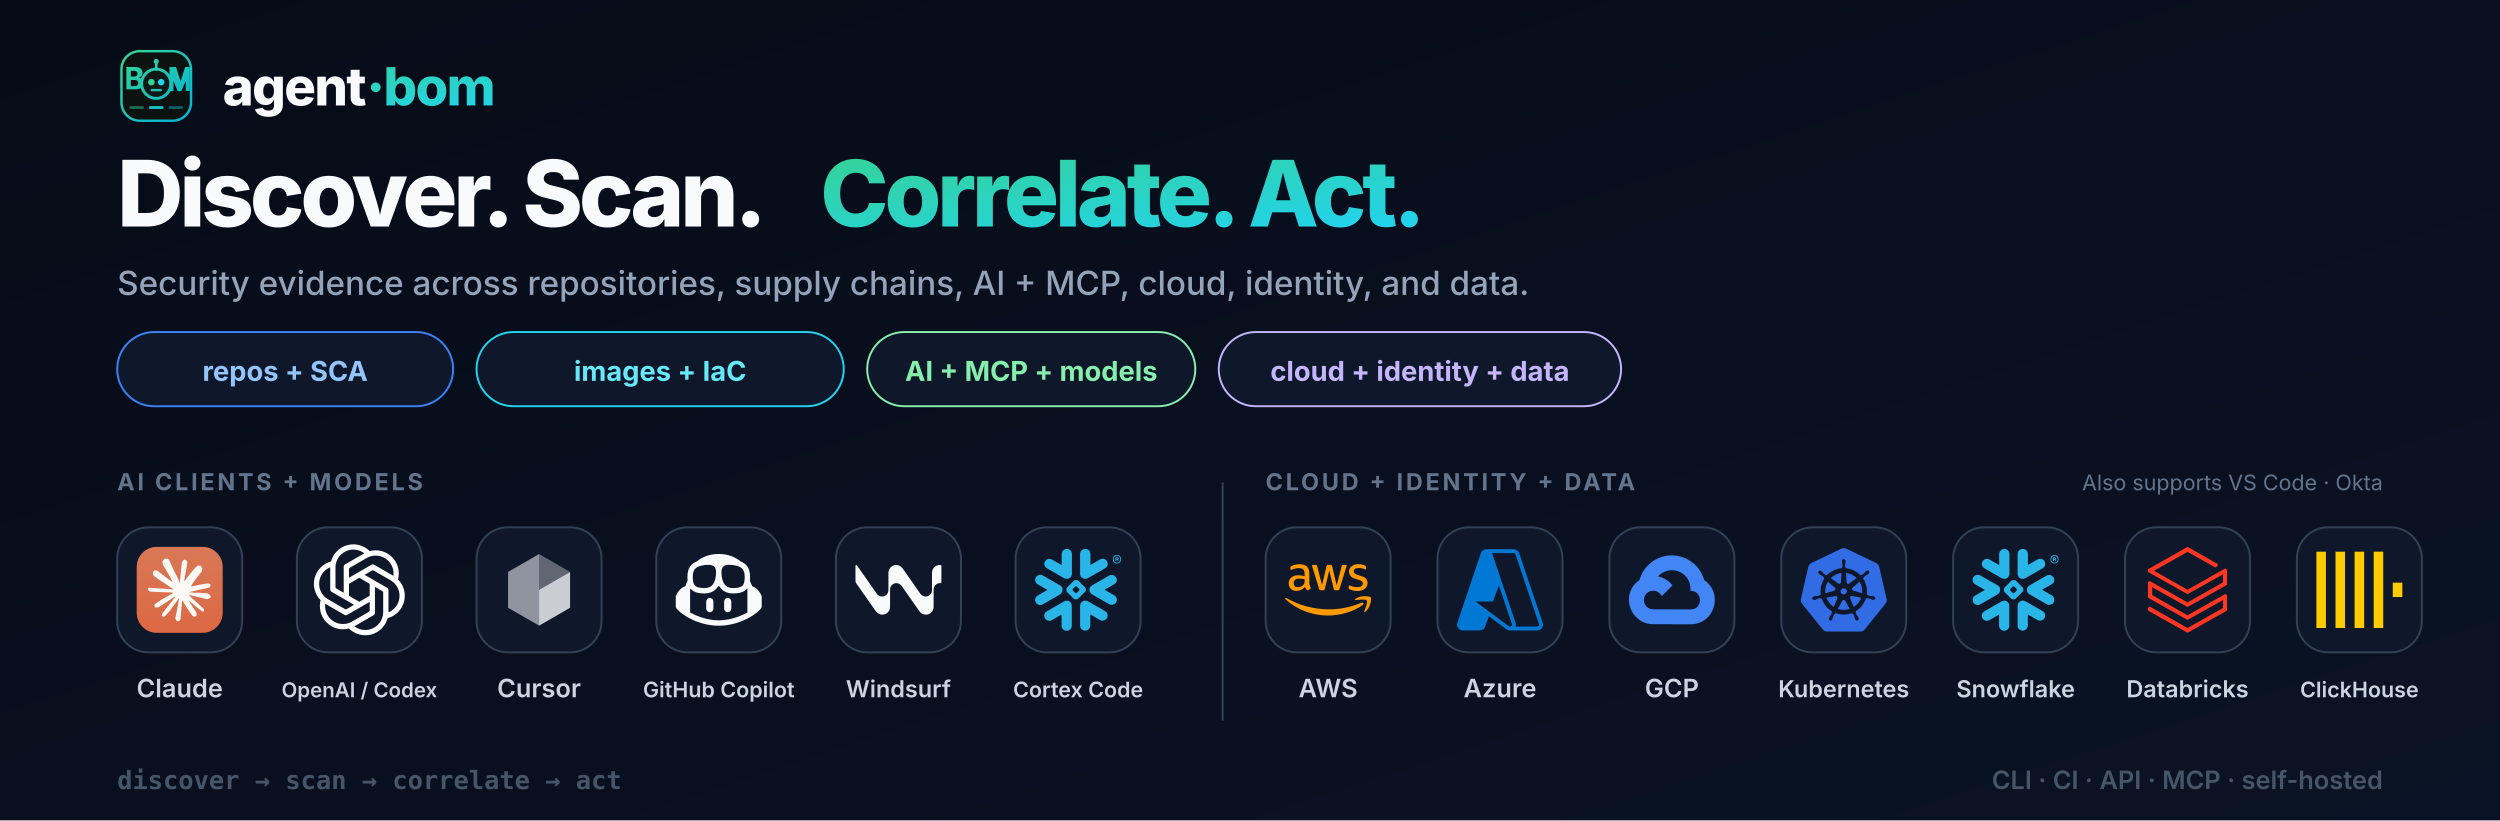
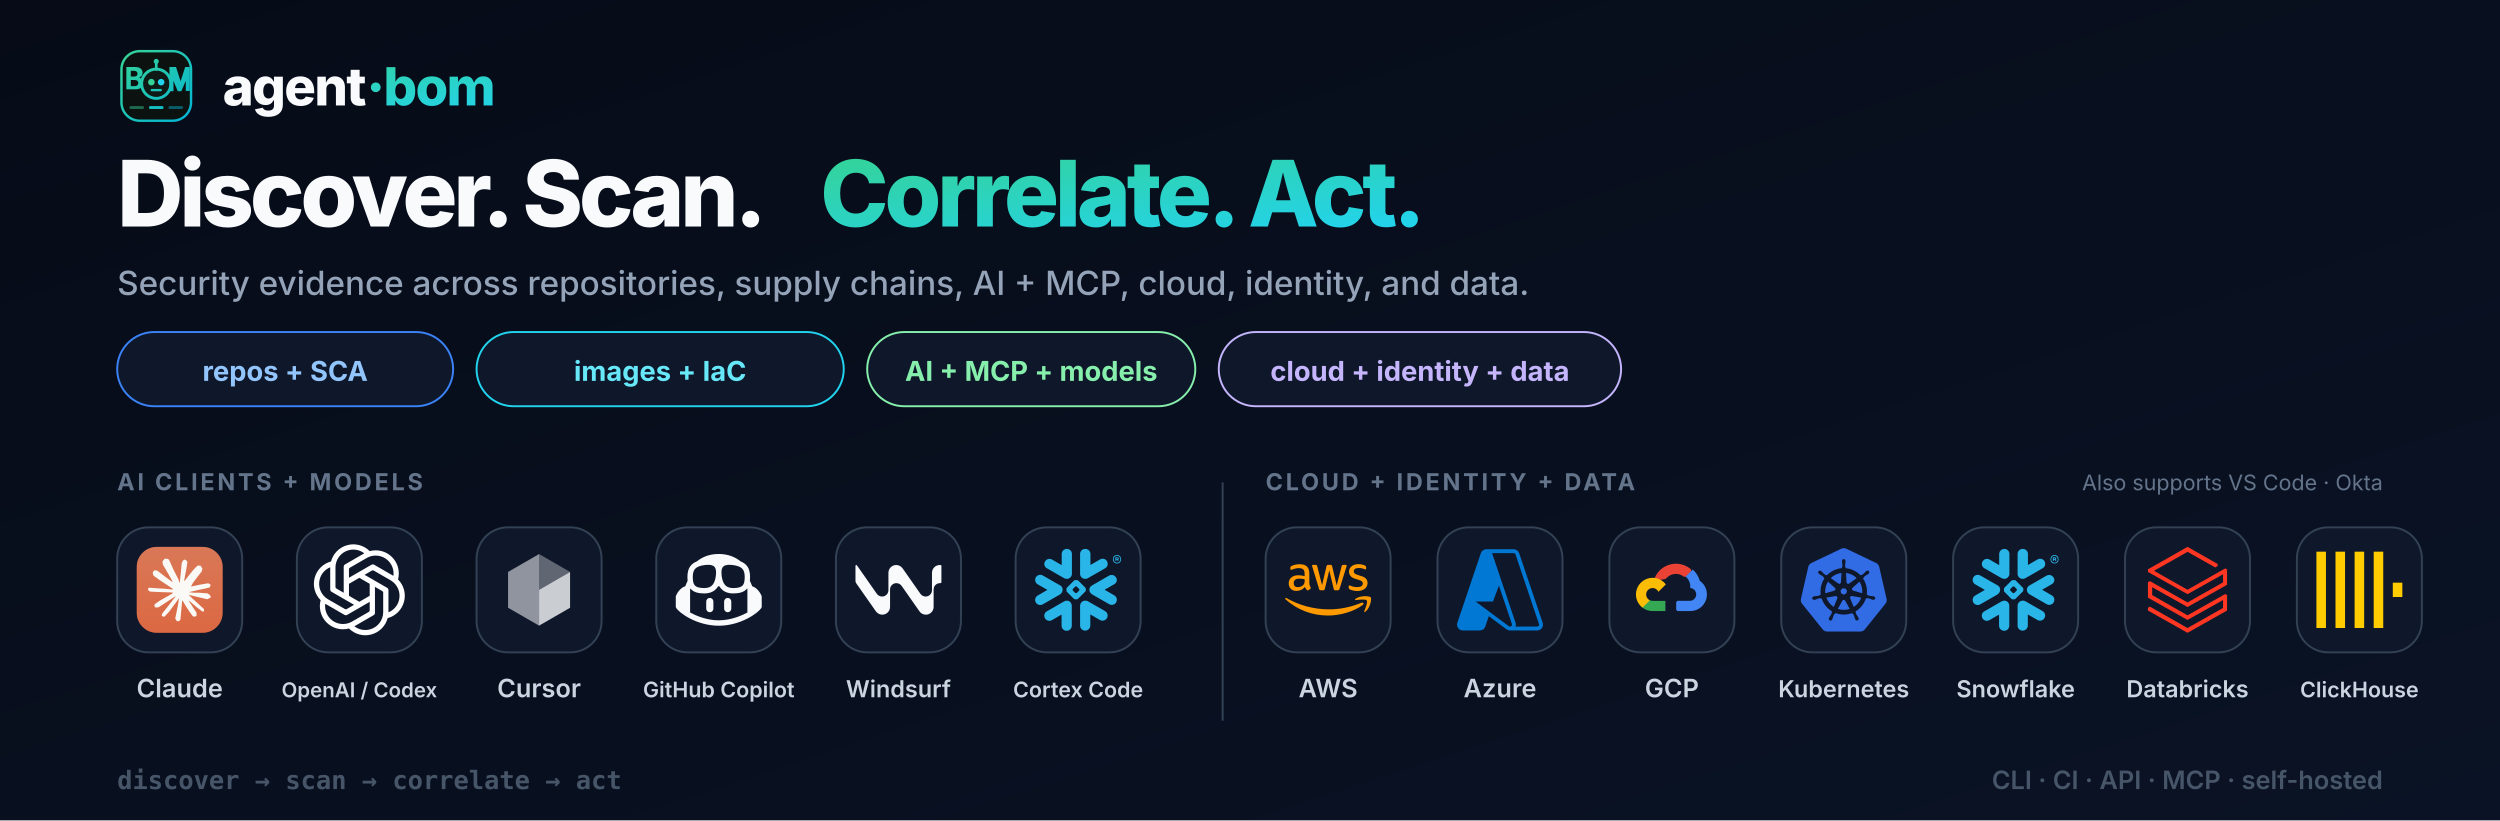
<svg xmlns="http://www.w3.org/2000/svg" width="1280" height="420" viewBox="0 0 1280 420" role="img" aria-labelledby="title desc">
  <defs>
    <linearGradient id="bg" x1="0" y1="0" x2="1" y2="1">
      <stop offset="0%" stop-color="#060b17" />
      <stop offset="100%" stop-color="#0a1325" />
    </linearGradient>
    <linearGradient id="brand" x1="0" y1="0" x2="1" y2="1">
      <stop offset="0" stop-color="#34d399" />
      <stop offset="1" stop-color="#22d3ee" />
    </linearGradient>
    <symbol id="embedded-mark-dark" viewBox="0 0 64 64">
      <defs>
        <linearGradient id="abm" x1="8" y1="6" x2="56" y2="58" gradientUnits="userSpaceOnUse">
          <stop offset="0%" stop-color="#34d399" />
          <stop offset="100%" stop-color="#06b6d4" />
        </linearGradient>
      </defs>
      <rect x="3.5" y="3.5" width="57" height="57" rx="15" fill="#0c1210" stroke="url(#abm)" stroke-width="2" />
      <path fill="url(#abm)" d="M7.5 16.5h7.4c3.7 0 5.9 1.9 5.9 4.7 0 1.9-1.05 3.25-2.75 3.95 2 .8 3.3 2.35 3.3 4.7 0 3.05-2.45 4.95-6.45 4.95H7.5V16.5zm3.65 3.1v4.7h2.8c1.7 0 2.7-.85 2.7-2.35s-1.1-2.35-2.95-2.35H11.15zm0 7.55v5h3.15c1.85 0 3-.95 3-2.55s-1.1-2.45-3.05-2.45H11.15z" />
      <circle cx="32" cy="30.2" r="12" fill="#0f1a17" stroke="url(#abm)" stroke-width="2.4" />
      <path d="M32 18.4V13.5" stroke="url(#abm)" stroke-width="2.2" stroke-linecap="round" />
      <circle cx="32" cy="11.9" r="2.1" fill="url(#abm)" />
      <circle cx="28" cy="28.9" r="2.7" fill="#34d399" />
      <circle cx="36" cy="28.9" r="2.7" fill="#22d3ee" />
      <path d="M28.3 35.4h7.4" stroke="url(#abm)" stroke-width="1.9" stroke-linecap="round" />
      <path fill="url(#abm)" d="M44.5 16.5h3.7l3.75 11.7 3.75-11.7H59.5v19.6h-3.3V27.8l-3.65 8.5h-2.95l-3.5-8.5v8.5h-3.3V16.5h1.7z" />
      <rect x="10" y="48.5" width="12" height="2.4" rx="1.2" fill="#34d399" fill-opacity="0.45" />
      <rect x="26" y="48.5" width="12" height="2.4" rx="1.2" fill="url(#abm)" />
      <rect x="42" y="48.5" width="12" height="2.4" rx="1.2" fill="#06b6d4" fill-opacity="0.45" />
    </symbol>
    <symbol id="embedded-claude-icon-rounded" viewBox="0 0 128 128" fill="none">
      <g clip-path="url(#clip0_2124_86)">
        <rect width="128" height="128" rx="30" fill="url(#paint0_linear_2124_86)" />
        <rect opacity="0.35" width="128" height="128" fill="#D97757" />
        <path d="M35.016 79.694L53.432 69.367L53.736 68.462L53.432 67.959H52.522L49.435 67.771L38.911 67.489L29.805 67.114L20.95 66.644L18.724 66.175L16.65 63.405L16.852 62.044L18.724 60.777L21.406 61.011L27.325 61.434L36.23 62.044L42.656 62.419L52.218 63.405H53.736L53.938 62.795L53.432 62.419L53.027 62.044L43.819 55.801L33.852 49.229L28.641 45.427L25.858 43.502L24.442 41.719L23.834 37.776L26.364 34.959L29.805 35.194L30.665 35.428L34.156 38.104L41.593 43.878L51.307 51.013L52.724 52.186L53.294 51.801L53.382 51.529L52.724 50.45L47.462 40.921L41.846 31.204L39.316 27.167L38.659 24.773C38.404 23.768 38.254 22.937 38.254 21.91L41.138 17.966L42.757 17.45L46.653 17.966L48.272 19.375L50.7 24.914L54.596 33.598L60.667 45.427L62.438 48.947L63.399 52.186L63.754 53.172H64.361V52.609L64.867 45.943L65.777 37.776L66.688 27.261L66.992 24.304L68.459 20.736L71.393 18.811L73.67 19.891L75.542 22.567L75.289 24.304L74.176 31.532L72 42.845L70.584 50.45H71.393L72.355 49.464L76.2 44.394L82.625 36.32L85.459 33.128L88.798 29.608L90.923 27.918H94.97L97.905 32.33L96.589 36.884L92.441 42.141L89 46.6L84.067 53.209L81.006 58.523L81.281 58.962L82.018 58.899L93.149 56.505L99.17 55.425L106.354 54.205L109.592 55.707L109.946 57.256L108.681 60.401L100.991 62.279L91.985 64.109L78.574 67.266L78.426 67.386L78.601 67.646L84.649 68.193L87.229 68.334H93.554L105.342 69.226L108.428 71.244L110.25 73.732L109.946 75.657L105.19 78.051L98.816 76.549L83.89 72.981L78.78 71.714H78.072V72.136L82.322 76.314L90.164 83.355L99.929 92.462L100.435 94.715L99.17 96.499L97.854 96.311L89.253 89.833L85.914 86.923L78.426 80.586H77.92V81.243L79.64 83.778L88.798 97.531L89.253 101.756L88.595 103.117L86.218 103.962L83.637 103.493L78.224 95.935L72.709 87.486L68.256 79.882L67.719 80.221L65.069 108.515L63.855 109.971L61.021 111.05L58.643 109.266L57.379 106.356L58.643 100.582L60.161 93.072L61.376 87.11L62.489 79.694L63.168 77.216L63.108 77.05L62.565 77.142L56.974 84.81L48.474 96.311L41.745 103.493L40.126 104.15L37.343 102.695L37.596 100.113L39.164 97.813L48.474 85.984L54.09 78.614L57.709 74.384L57.674 73.772L57.474 73.755L32.739 89.88L28.337 90.443L26.415 88.659L26.668 85.749L27.578 84.81L35.016 79.694Z" fill="#FAF9F5" />
      </g>
      <defs>
        <linearGradient id="paint0_linear_2124_86" x1="52.5" y1="128" x2="52.5" y2="0" gradientUnits="userSpaceOnUse">
          <stop stop-color="#DC6038" />
          <stop offset="1" stop-color="#D97757" />
        </linearGradient>
        <clipPath id="clip0_2124_86">
          <rect width="128" height="128" rx="30" fill="white" />
        </clipPath>
      </defs>
    </symbol>
    <symbol id="embedded-openai-blossom-white" viewBox="0 0 716 716" fill="none">
      <path d="M508.749 317.399C516.777 287.314 508.991 253.884 485.389 230.282C461.788 206.681 428.36 198.895 398.273 206.923C376.231 184.928 343.39 174.956 311.148 183.596C278.906 192.234 255.45 217.292 247.36 247.361C217.291 255.451 192.233 278.91 183.595 311.149C174.957 343.391 184.927 376.232 206.924 398.274C198.896 428.359 206.683 461.789 230.284 485.391C253.885 508.992 287.313 516.779 317.401 508.75C339.442 530.745 372.286 540.717 404.525 532.079C436.767 523.441 460.223 498.384 468.313 468.315C498.383 460.224 523.44 436.766 532.078 404.526C540.716 372.285 530.747 339.443 508.749 317.402V317.399ZM470.899 244.776C486.892 260.77 493.488 282.601 490.687 303.412L415.577 260.046C412.411 258.218 408.509 258.218 405.345 260.046L317.401 310.82V277.526C317.401 275.191 318.652 273.005 320.676 271.837L387.644 233.174C414.178 218.353 448.346 222.223 470.901 244.776H470.899ZM357.837 311.144L398.275 334.491V381.185L357.837 404.532L317.398 381.185V334.491L357.837 311.144ZM264.776 269.693C265.207 239.305 285.644 211.649 316.453 203.393C338.3 197.54 360.505 202.744 377.127 215.573L302.014 258.937C298.848 260.764 296.898 264.144 296.898 267.798V369.346L268.065 352.699C266.043 351.531 264.776 349.353 264.776 347.017V269.691V269.693ZM203.391 316.454C209.244 294.608 224.854 277.978 244.276 269.999V356.73C244.276 360.384 246.226 363.763 249.392 365.591L337.337 416.365L308.503 433.013C306.481 434.181 303.961 434.188 301.939 433.02L234.971 394.357C208.868 378.789 195.138 347.261 203.391 316.454ZM244.775 470.9C228.781 454.906 222.186 433.075 224.986 412.264L300.096 455.63C303.263 457.457 307.164 457.457 310.328 455.63L398.273 404.856V438.149C398.273 440.485 397.022 442.671 394.997 443.839L328.029 482.502C301.495 497.322 267.327 493.452 244.772 470.9H244.775ZM450.897 445.982C450.466 476.371 430.029 504.027 399.22 512.283C377.373 518.136 355.168 512.932 338.547 500.102L413.659 456.738C416.826 454.911 418.775 451.532 418.775 447.877V346.329L447.609 362.977C449.631 364.145 450.897 366.323 450.897 368.659V445.985V445.982ZM512.282 399.221C506.429 421.068 490.819 437.697 471.397 445.676V358.946C471.397 355.292 469.448 351.912 466.281 350.085L378.336 299.311L407.17 282.663C409.192 281.495 411.712 281.487 413.734 282.655L480.702 321.318C506.805 336.887 520.536 368.415 512.282 399.221Z" fill="white" />
    </symbol>
    <symbol id="embedded-cursor" viewBox="0 0 24 24" fill="#f8fafc">
      <path d="M12 2 3.34 7v10L12 22V12Z" fill="#f8fafc" fill-opacity=".55" />
      <path d="M12 2v10l8.66-5L12 2Z" fill="#f8fafc" fill-opacity=".35" />
      <path d="M20.66 7 12 12v10l8.66-5V7Z" fill="#f8fafc" fill-opacity=".8" />
      <path d="M20.66 7 12 12 3.34 7 12 12Z" fill="#f8fafc" fill-opacity=".25" />
      <path d="M12 12 3.34 7l8.66 5 8.66-5L12 12Z" fill="#f8fafc" fill-opacity=".9" />
    </symbol>
    <symbol id="embedded-githubcopilot" viewBox="0 0 24 24" fill="#f8fafc">
      <path d="M23.922 16.997C23.061 18.492 18.063 22.02 12 22.02 5.937 22.02.939 18.492.078 16.997A.641.641 0 0 1 0 16.741v-2.869a.883.883 0 0 1 .053-.22c.372-.935 1.347-2.292 2.605-2.656.167-.429.414-1.055.644-1.517a10.098 10.098 0 0 1-.052-1.086c0-1.331.282-2.499 1.132-3.368.397-.406.89-.717 1.474-.952C7.255 2.937 9.248 1.98 11.978 1.98c2.731 0 4.767.957 6.166 2.093.584.235 1.077.546 1.474.952.85.869 1.132 2.037 1.132 3.368 0 .368-.014.733-.052 1.086.23.462.477 1.088.644 1.517 1.258.364 2.233 1.721 2.605 2.656a.841.841 0 0 1 .053.22v2.869a.641.641 0 0 1-.078.256Zm-11.75-5.992h-.344a4.359 4.359 0 0 1-.355.508c-.77.947-1.918 1.492-3.508 1.492-1.725 0-2.989-.359-3.782-1.259a2.137 2.137 0 0 1-.085-.104L4 11.746v6.585c1.435.779 4.514 2.179 8 2.179 3.486 0 6.565-1.4 8-2.179v-6.585l-.098-.104s-.033.045-.085.104c-.793.9-2.057 1.259-3.782 1.259-1.59 0-2.738-.545-3.508-1.492a4.359 4.359 0 0 1-.355-.508Zm2.328 3.25c.549 0 1 .451 1 1v2c0 .549-.451 1-1 1-.549 0-1-.451-1-1v-2c0-.549.451-1 1-1Zm-5 0c.549 0 1 .451 1 1v2c0 .549-.451 1-1 1-.549 0-1-.451-1-1v-2c0-.549.451-1 1-1Zm3.313-6.185c.136 1.057.403 1.913.878 2.497.442.544 1.134.938 2.344.938 1.573 0 2.292-.337 2.657-.751.384-.435.558-1.15.558-2.361 0-1.14-.243-1.847-.705-2.319-.477-.488-1.319-.862-2.824-1.025-1.487-.161-2.192.138-2.533.529-.269.307-.437.808-.438 1.578v.021c0 .265.021.562.063.893Zm-1.626 0c.042-.331.063-.628.063-.894v-.02c-.001-.77-.169-1.271-.438-1.578-.341-.391-1.046-.69-2.533-.529-1.505.163-2.347.537-2.824 1.025-.462.472-.705 1.179-.705 2.319 0 1.211.175 1.926.558 2.361.365.414 1.084.751 2.657.751 1.21 0 1.902-.394 2.344-.938.475-.584.742-1.44.878-2.497Z" />
    </symbol>
    <symbol id="embedded-windsurf" viewBox="0 0 24 24" fill="#f8fafc">
      <path d="M23.55 5.067c-1.204-.002-2.181.973-2.181 2.176v4.868c0 .972-.803 1.759-1.76 1.759-.568 0-1.135-.286-1.472-.766l-4.971-7.1c-.412-.59-1.084-.941-1.81-.941-1.133 0-2.153.964-2.153 2.153v4.896c0 .972-.797 1.759-1.76 1.759-.57 0-1.136-.286-1.473-.766L.408 5.16C.282 4.98 0 5.069 0 5.288v4.245c0 .215.066.423.188.599l5.475 7.818c.323.462.801.805 1.351.93 1.377.313 2.645-.747 2.645-2.098v-4.893c0-.972.787-1.759 1.76-1.759h.003a1.798 1.798 0 0 1 1.472.766l4.972 7.099c.413.591 1.05.941 1.809.941 1.159 0 2.151-.965 2.151-2.153v-4.895c0-.972.787-1.759 1.76-1.759h.194a.22.22 0 0 0 .22-.22v-4.622a.22.22 0 0 0-.22-.22Z" />
    </symbol>
    <symbol id="embedded-snowflake" viewBox="0 0 24 24" fill="#29b5e8">
      <path d="M24 3.459c0 .646-.418 1.18-1.141 1.18-.723 0-1.142-.534-1.142-1.18 0-.647.419-1.18 1.142-1.18.723 0 1.141.533 1.141 1.18zm-.228 0c0-.533-.38-.951-.913-.951s-.913.38-.913.95c0 .533.38.952.913.952.57 0 .913-.419.913-.951zm-1.37-.533h.495c.266 0 .456.152.456.38 0 .153-.076.229-.19.305l.19.266v.038h-.266l-.19-.266h-.229v.266h-.266zm.495.228h-.229v.267h.229c.114 0 .152-.038.152-.114.038-.077-.038-.153-.152-.153zM7.602 12.4c.038-.151.076-.304.076-.456 0-.114-.038-.228-.038-.342-.114-.343-.304-.647-.646-.838l-4.87-2.777c-.685-.38-1.56-.152-1.94.533-.381.685-.153 1.56.532 1.94l2.701 1.56-2.701 1.56c-.685.38-.913 1.256-.533 1.94.38.685 1.256.914 1.94.533l4.832-2.777c.343-.267.571-.533.647-.876zm1.332 2.626c-.266-.038-.57.038-.837.19l-4.832 2.777c-.685.38-.913 1.256-.532 1.94.38.686 1.255.914 1.94.533l2.701-1.56v3.12c0 .8.647 1.408 1.446 1.408.799 0 1.407-.647 1.407-1.408v-5.592c0-.761-.57-1.37-1.293-1.408zm4.946-6.088c.266.038.57-.038.837-.19l4.832-2.777c.685-.38.913-1.256.532-1.94-.38-.686-1.255-.914-1.94-.533l-2.701 1.56V1.975c0-.799-.647-1.408-1.446-1.408-.799 0-1.446.609-1.446 1.408V7.53c0 .76.609 1.37 1.332 1.407zM3.265 5.97l4.832 2.777c.266.152.533.19.837.19.723-.038 1.331-.684 1.331-1.407V1.975c0-.799-.646-1.408-1.407-1.408-.799 0-1.446.647-1.446 1.408v3.12l-2.701-1.56c-.685-.38-1.56-.152-1.94.533-.419.646-.19 1.521.494 1.902zm9.093 6.011a.412.412 0 00-.114-.266l-.57-.571a.346.346 0 00-.267-.114.412.412 0 00-.266.114l-.571.57a.411.411 0 00-.114.267c0 .076.038.19.114.267l.57.57a.345.345 0 00.267.114c.076 0 .19-.038.266-.114l.571-.57a.412.412 0 00.114-.267zm1.598.533L11.94 14.53c-.039.038-.153.114-.229.114h-.608a.411.411 0 01-.267-.114L8.82 12.514a.408.408 0 01-.076-.229v-.608c0-.076.038-.19.114-.267l2.016-2.016a.41.41 0 01.267-.114h.608a.41.41 0 01.267.114l2.016 2.016a.347.347 0 01.114.267v.608c-.076.077-.114.19-.19.229zm5.593 5.44l-4.832-2.777c-.266-.152-.57-.19-.837-.152-.723.038-1.332.684-1.332 1.408v5.554c0 .8.647 1.408 1.408 1.408.799 0 1.446-.647 1.446-1.408v-3.12l2.7 1.56c.686.38 1.561.152 1.941-.533.419-.646.19-1.521-.494-1.94zm2.549-7.533l-2.701 1.56 2.7 1.56c.686.38.914 1.256.533 1.94-.38.685-1.255.913-1.94.533l-4.832-2.778a1.644 1.644 0 01-.647-.798c-.037-.153-.076-.305-.076-.457 0-.114.039-.228.039-.342.114-.343.342-.647.646-.837l4.832-2.778c.685-.38 1.56-.152 1.94.533.457.609.19 1.484-.494 1.864" />
    </symbol>
    <symbol id="embedded-amazonwebservices" viewBox="0 0 24 24" fill="#ff9900">
      <path d="M6.763 10.036c0 .296.032.535.088.71.064.176.144.368.256.576.04.063.056.127.056.183 0 .08-.048.16-.152.24l-.503.335a.383.383 0 0 1-.208.072c-.08 0-.16-.04-.239-.112a2.47 2.47 0 0 1-.287-.375 6.18 6.18 0 0 1-.248-.471c-.622.734-1.405 1.101-2.347 1.101-.67 0-1.205-.191-1.596-.574-.391-.384-.59-.894-.59-1.533 0-.678.239-1.23.726-1.644.487-.415 1.133-.623 1.955-.623.272 0 .551.024.846.064.296.04.6.104.918.176v-.583c0-.607-.127-1.03-.375-1.277-.255-.248-.686-.367-1.3-.367-.28 0-.568.031-.863.103-.295.072-.583.16-.862.272a2.287 2.287 0 0 1-.28.104.488.488 0 0 1-.127.023c-.112 0-.168-.08-.168-.247v-.391c0-.128.016-.224.056-.28a.597.597 0 0 1 .224-.167c.279-.144.614-.264 1.005-.36a4.84 4.84 0 0 1 1.246-.151c.95 0 1.644.216 2.091.647.439.43.662 1.085.662 1.963v2.586zm-3.24 1.214c.263 0 .534-.048.822-.144.287-.096.543-.271.758-.51.128-.152.224-.32.272-.512.047-.191.08-.423.08-.694v-.335a6.66 6.66 0 0 0-.735-.136 6.02 6.02 0 0 0-.75-.048c-.535 0-.926.104-1.19.32-.263.215-.39.518-.39.917 0 .375.095.655.295.846.191.2.47.296.838.296zm6.41.862c-.144 0-.24-.024-.304-.08-.064-.048-.12-.16-.168-.311L7.586 5.55a1.398 1.398 0 0 1-.072-.32c0-.128.064-.2.191-.2h.783c.151 0 .255.025.31.08.065.048.113.16.16.312l1.342 5.284 1.245-5.284c.04-.16.088-.264.151-.312a.549.549 0 0 1 .32-.08h.638c.152 0 .256.025.32.08.063.048.12.16.151.312l1.261 5.348 1.381-5.348c.048-.16.104-.264.16-.312a.52.52 0 0 1 .311-.08h.743c.127 0 .2.065.2.2 0 .04-.009.08-.017.128a1.137 1.137 0 0 1-.056.2l-1.923 6.17c-.048.16-.104.263-.168.311a.51.51 0 0 1-.303.08h-.687c-.151 0-.255-.024-.32-.08-.063-.056-.119-.16-.15-.32l-1.238-5.148-1.23 5.14c-.04.16-.087.264-.15.32-.065.056-.177.08-.32.08zm10.256.215c-.415 0-.83-.048-1.229-.143-.399-.096-.71-.2-.918-.32-.128-.071-.215-.151-.247-.223a.563.563 0 0 1-.048-.224v-.407c0-.167.064-.247.183-.247.048 0 .096.008.144.024.048.016.12.048.2.08.271.12.566.215.878.279.319.064.63.096.95.096.502 0 .894-.088 1.165-.264a.86.86 0 0 0 .415-.758.777.777 0 0 0-.215-.559c-.144-.151-.416-.287-.807-.415l-1.157-.36c-.583-.183-1.014-.454-1.277-.813a1.902 1.902 0 0 1-.4-1.158c0-.335.073-.63.216-.886.144-.255.335-.479.575-.654.24-.184.51-.32.83-.415.32-.096.655-.136 1.006-.136.175 0 .359.008.535.032.183.024.35.056.518.088.16.04.312.08.455.127.144.048.256.096.336.144a.69.69 0 0 1 .24.2.43.43 0 0 1 .071.263v.375c0 .168-.064.256-.184.256a.83.83 0 0 1-.303-.096 3.652 3.652 0 0 0-1.532-.311c-.455 0-.815.071-1.062.223-.248.152-.375.383-.375.71 0 .224.08.416.24.567.159.152.454.304.877.44l1.134.358c.574.184.99.44 1.237.767.247.327.367.702.367 1.117 0 .343-.072.655-.207.926-.144.272-.336.511-.583.703-.248.2-.543.343-.886.447-.36.111-.734.167-1.142.167zM21.698 16.207c-2.626 1.94-6.442 2.969-9.722 2.969-4.598 0-8.74-1.7-11.87-4.526-.247-.223-.024-.527.272-.351 3.384 1.963 7.559 3.153 11.877 3.153 2.914 0 6.114-.607 9.06-1.852.439-.2.814.287.383.607zM22.792 14.961c-.336-.43-2.22-.207-3.074-.103-.255.032-.295-.192-.063-.36 1.5-1.053 3.967-.75 4.254-.399.287.36-.08 2.826-1.485 4.007-.215.184-.423.088-.327-.151.32-.79 1.03-2.57.695-2.994z" />
    </symbol>
    <symbol id="embedded-microsoftazure" viewBox="0 0 24 24" fill="#0078d4">
      <path d="M22.379 23.343a1.62 1.62 0 0 0 1.536-2.14v.002L17.35 1.76A1.62 1.62 0 0 0 15.816.657H8.184A1.62 1.62 0 0 0 6.65 1.76L.086 21.204a1.62 1.62 0 0 0 1.536 2.139h4.741a1.62 1.62 0 0 0 1.535-1.103l.977-2.892 4.947 3.675c.28.208.618.32.966.32m-3.084-12.531 3.624 10.739a.54.54 0 0 1-.51.713v-.001h-.03a.54.54 0 0 1-.322-.106l-9.287-6.9h4.853m6.313 7.006c.116-.326.13-.694.007-1.058L9.79 1.76a1.722 1.722 0 0 0-.007-.02h6.034a.54.54 0 0 1 .512.366l6.562 19.445a.54.54 0 0 1-.338.684" />
    </symbol>
-     <symbol id="embedded-googlecloud" viewBox="0 0 24 24" fill="#4285f4">
-       <path d="M12.19 2.38a9.344 9.344 0 0 0-9.234 6.893c.053-.02-.055.013 0 0-3.875 2.551-3.922 8.11-.247 10.941l.006-.007-.007.03a6.717 6.717 0 0 0 4.077 1.356h5.173l.03.03h5.192c6.687.053 9.376-8.605 3.835-12.35a9.365 9.365 0 0 0-2.821-4.552l-.043.043.006-.05A9.344 9.344 0 0 0 12.19 2.38zm-.358 4.146c1.244-.04 2.518.368 3.486 1.15a5.186 5.186 0 0 1 1.862 4.078v.518c3.53-.07 3.53 5.262 0 5.193h-5.193l-.008.009v-.04H6.785a2.59 2.59 0 0 1-1.067-.23h.001a2.597 2.597 0 1 1 3.437-3.437l3.013-3.012A6.747 6.747 0 0 0 8.11 8.24c.018-.01.04-.026.054-.023a5.186 5.186 0 0 1 3.67-1.69z" />
+     <symbol id="embedded-google-cloud-mark" viewBox="0 0 24 24">
+       <path d="M15.4 8.34h.5l1.43-1.43.07-.6a6.43 6.43 0 0 0-10.46 3.14c.15-.1.47-.03.47-.03l2.86-.47s.15-.24.22-.23a3.57 3.57 0 0 1 4.88-.38v.43Z" fill="#EA4335" />
+       <path d="M19.78 9.45a6.43 6.43 0 0 0-1.94-3.13L15.83 8.3a3.57 3.57 0 0 1 1.31 2.83v.36a1.79 1.79 0 0 1 0 3.57h-3.58l-.36.37v2.14l.36.36h3.58a4.65 4.65 0 0 0 2.64-8.48Z" fill="#4285F4" />
+       <path d="M6.62 17.93h3.57v-2.86H6.62a1.78 1.78 0 0 1-.74-.16l-.5.15-1.44 1.43-.13.5a4.63 4.63 0 0 0 2.81.94Z" fill="#34A853" />
+       <path d="M6.62 8.64A4.65 4.65 0 0 0 3.8 16.99l2.07-2.07a1.79 1.79 0 1 1 2.37-2.37l2.07-2.07a4.64 4.64 0 0 0-3.69-1.84Z" fill="#FBBC05" />
    </symbol>
    <symbol id="embedded-kubernetes" viewBox="0 0 24 24" fill="#326ce5">
      <path d="M10.204 14.35l.007.01-.999 2.413a5.171 5.171 0 0 1-2.075-2.597l2.578-.437.004.005a.44.44 0 0 1 .484.606zm-.833-2.129a.44.44 0 0 0 .173-.756l.002-.011L7.585 9.7a5.143 5.143 0 0 0-.73 3.255l2.514-.725.002-.009zm1.145-1.98a.44.44 0 0 0 .699-.337l.01-.005.15-2.62a5.144 5.144 0 0 0-3.01 1.442l2.147 1.523.004-.002zm.76 2.75l.723.349.722-.347.18-.78-.5-.623h-.804l-.5.623.179.779zm1.5-3.095a.44.44 0 0 0 .7.336l.008.003 2.134-1.513a5.188 5.188 0 0 0-2.992-1.442l.148 2.615.002.001zm10.876 5.97l-5.773 7.181a1.6 1.6 0 0 1-1.248.594l-9.261.003a1.6 1.6 0 0 1-1.247-.596l-5.776-7.18a1.583 1.583 0 0 1-.307-1.34L2.1 5.573c.108-.47.425-.864.863-1.073L11.305.513a1.606 1.606 0 0 1 1.385 0l8.345 3.985c.438.209.755.604.863 1.073l2.062 8.955c.108.47-.005.963-.308 1.34zm-3.289-2.057c-.042-.01-.103-.026-.145-.034-.174-.033-.315-.025-.479-.038-.35-.037-.638-.067-.895-.148-.105-.04-.18-.165-.216-.216l-.201-.059a6.45 6.45 0 0 0-.105-2.332 6.465 6.465 0 0 0-.936-2.163c.052-.047.15-.133.177-.159.008-.09.001-.183.094-.282.197-.185.444-.338.743-.522.142-.084.273-.137.415-.242.032-.024.076-.062.11-.089.24-.191.295-.52.123-.736-.172-.216-.506-.236-.745-.045-.034.027-.08.062-.111.088-.134.116-.217.23-.33.35-.246.25-.45.458-.673.609-.097.056-.239.037-.303.033l-.19.135a6.545 6.545 0 0 0-4.146-2.003l-.012-.223c-.065-.062-.143-.115-.163-.25-.022-.268.015-.557.057-.905.023-.163.061-.298.068-.475.001-.04-.001-.099-.001-.142 0-.306-.224-.555-.5-.555-.275 0-.499.249-.499.555l.001.014c0 .041-.002.092 0 .128.006.177.044.312.067.475.042.348.078.637.056.906a.545.545 0 0 1-.162.258l-.012.211a6.424 6.424 0 0 0-4.166 2.003 8.373 8.373 0 0 1-.18-.128c-.09.012-.18.04-.297-.029-.223-.15-.427-.358-.673-.608-.113-.12-.195-.234-.329-.349-.03-.026-.077-.062-.111-.088a.594.594 0 0 0-.348-.132.481.481 0 0 0-.398.176c-.172.216-.117.546.123.737l.007.005.104.083c.142.105.272.159.414.242.299.185.546.338.743.522.076.082.09.226.1.288l.16.143a6.462 6.462 0 0 0-1.02 4.506l-.208.06c-.055.072-.133.184-.215.217-.257.081-.546.11-.895.147-.164.014-.305.006-.48.039-.037.007-.09.02-.133.03l-.004.002-.007.002c-.295.071-.484.342-.423.608.061.267.349.429.645.365l.007-.001.01-.003.129-.029c.17-.046.294-.113.448-.172.33-.118.604-.217.87-.256.112-.009.23.069.288.101l.217-.037a6.5 6.5 0 0 0 2.88 3.596l-.09.218c.033.084.069.199.044.282-.097.252-.263.517-.452.813-.091.136-.185.242-.268.399-.02.037-.045.095-.064.134-.128.275-.034.591.213.71.248.12.556-.007.69-.282v-.002c.02-.039.046-.09.062-.127.07-.162.094-.301.144-.458.132-.332.205-.68.387-.897.05-.06.13-.082.215-.105l.113-.205a6.453 6.453 0 0 0 4.609.012l.106.192c.086.028.18.042.256.155.136.232.229.507.342.84.05.156.074.295.145.457.016.037.043.09.062.129.133.276.442.402.69.282.247-.118.341-.435.213-.71-.02-.039-.045-.096-.065-.134-.083-.156-.177-.261-.268-.398-.19-.296-.346-.541-.443-.793-.04-.13.007-.21.038-.294-.018-.022-.059-.144-.083-.202a6.499 6.499 0 0 0 2.88-3.622c.064.01.176.03.213.038.075-.05.144-.114.28-.104.266.039.54.138.87.256.154.06.277.128.448.173.036.01.088.019.13.028l.009.003.007.001c.297.064.584-.098.645-.365.06-.266-.128-.537-.423-.608zM16.4 9.701l-1.95 1.746v.005a.44.44 0 0 0 .173.757l.003.01 2.526.728a5.199 5.199 0 0 0-.108-1.674A5.208 5.208 0 0 0 16.4 9.7zm-4.013 5.325a.437.437 0 0 0-.404-.232.44.44 0 0 0-.372.233h-.002l-1.268 2.292a5.164 5.164 0 0 0 3.326.003l-1.27-2.296h-.01zm1.888-1.293a.44.44 0 0 0-.27.036.44.44 0 0 0-.214.572l-.003.004 1.01 2.438a5.15 5.15 0 0 0 2.081-2.615l-2.6-.44-.004.005z" />
    </symbol>
    <symbol id="embedded-databricks" viewBox="0 0 24 24" fill="#ff3621">
      <path d="M.95 14.184L12 20.403l9.919-5.55v2.21L12 22.662l-10.484-5.96-.565.308v.77L12 24l11.05-6.218v-4.317l-.515-.309L12 19.118l-9.867-5.653v-2.21L12 16.805l11.05-6.218V6.32l-.515-.308L12 11.974 2.647 6.681 12 1.388l7.76 4.368.668-.411v-.566L12 0 .95 6.27v.72L12 13.207l9.919-5.55v2.26L12 15.52 1.516 9.56l-.565.308Z" />
    </symbol>
    <symbol id="embedded-clickhouse" viewBox="0 0 24 24" fill="#ffcc00">
      <path d="M21.333 10H24v4h-2.667ZM16 1.335h2.667v21.33H16Zm-5.333 0h2.666v21.33h-2.666ZM0 22.665V1.335h2.667v21.33zm5.333-21.33H8v21.33H5.333Z" />
    </symbol>
  </defs>
  <rect width="1280" height="420" fill="url(#bg)" />
  <g font-family="Inter,'Segoe UI',ui-sans-serif,Arial,sans-serif">
    <g transform="translate(60 24)">
      <use width="40" height="40" href="#embedded-mark-dark" />
      <text x="54" y="30" font-size="27" font-weight="800" letter-spacing="-0.8" fill="#f8fafc">agent<tspan fill="url(#brand)">·bom</tspan>
      </text>
    </g>
    <text x="60" y="116" font-size="47" font-weight="820" letter-spacing="-2.1" fill="#f8fafc">Discover. Scan.</text>
    <text x="420" y="116" font-size="47" font-weight="820" letter-spacing="-2.1" fill="url(#brand)">Correlate. Act.</text>
    <text x="60" y="151" fill="#94a3b8" font-size="17" font-weight="500">Security evidence across repositories, supply chains, AI + MCP, cloud, identity, and data.</text>
    <g transform="translate(60 170)">
      <g>
        <rect width="172" height="38" rx="19" fill="#0f172a" stroke="#3b82f6" />
        <text x="86" y="25" text-anchor="middle" fill="#93c5fd" font-size="14" font-weight="700">repos + SCA</text>
      </g>
      <g transform="translate(184)">
        <rect width="188" height="38" rx="19" fill="#0f172a" stroke="#22d3ee" />
        <text x="94" y="25" text-anchor="middle" fill="#67e8f9" font-size="14" font-weight="700">images + IaC</text>
      </g>
      <g transform="translate(384)">
        <rect width="168" height="38" rx="19" fill="#0f172a" stroke="#86efac" />
        <text x="84" y="25" text-anchor="middle" fill="#86efac" font-size="14" font-weight="700">AI + MCP + models</text>
      </g>
      <g transform="translate(564)">
        <rect width="206" height="38" rx="19" fill="#0f172a" stroke="#c4b5fd" />
        <text x="103" y="25" text-anchor="middle" fill="#c4b5fd" font-size="14" font-weight="700">cloud + identity + data</text>
      </g>
    </g>
    <text x="60" y="251" fill="#64748b" font-size="12" font-weight="700" letter-spacing="1.4">AI CLIENTS + MODELS</text>
    <text x="648" y="251" fill="#64748b" font-size="12" font-weight="700" letter-spacing="1.4">CLOUD + IDENTITY + DATA</text>
    <text x="1220" y="251" text-anchor="end" fill="#64748b" font-size="11">Also supports VS Code · Okta</text>
    <line x1="626" y1="247" x2="626" y2="369" stroke="#334155" stroke-width="1" />
    <g transform="translate(60 270)">
      <g>
        <rect width="64" height="64" rx="16" fill="#0f172a" stroke="#334155" />
        <use x="10" y="10" width="44" height="44" href="#embedded-claude-icon-rounded" />
        <text x="32" y="87" text-anchor="middle" fill="#cbd5e1" font-size="13" font-weight="600">Claude</text>
      </g>
      <g transform="translate(92)">
        <rect width="64" height="64" rx="16" fill="#0f172a" stroke="#334155" />
        <use x="-15" y="-15" width="94" height="94" href="#embedded-openai-blossom-white" />
        <text x="32" y="87" text-anchor="middle" fill="#cbd5e1" font-size="10.5" font-weight="600">OpenAI / Codex</text>
      </g>
      <g transform="translate(184)">
        <rect width="64" height="64" rx="16" fill="#0f172a" stroke="#334155" />
        <use x="10" y="10" width="44" height="44" href="#embedded-cursor" />
        <text x="32" y="87" text-anchor="middle" fill="#cbd5e1" font-size="13" font-weight="600">Cursor</text>
      </g>
      <g transform="translate(276)">
        <rect width="64" height="64" rx="16" fill="#0f172a" stroke="#334155" />
        <use x="10" y="10" width="44" height="44" href="#embedded-githubcopilot" />
        <text x="32" y="87" text-anchor="middle" fill="#cbd5e1" font-size="11" font-weight="600">GitHub Copilot</text>
      </g>
      <g transform="translate(368)">
        <rect width="64" height="64" rx="16" fill="#0f172a" stroke="#334155" />
        <use x="10" y="10" width="44" height="44" href="#embedded-windsurf" />
        <text x="32" y="87" text-anchor="middle" fill="#cbd5e1" font-size="12" font-weight="600">Windsurf</text>
      </g>
      <g transform="translate(460)">
        <rect width="64" height="64" rx="16" fill="#0f172a" stroke="#334155" />
        <use x="10" y="10" width="44" height="44" href="#embedded-snowflake" />
        <text x="32" y="87" text-anchor="middle" fill="#cbd5e1" font-size="11" font-weight="600">Cortex Code</text>
      </g>
      <g transform="translate(588)">
        <rect width="64" height="64" rx="16" fill="#0f172a" stroke="#334155" />
        <use x="10" y="10" width="44" height="44" href="#embedded-amazonwebservices" />
        <text x="32" y="87" text-anchor="middle" fill="#cbd5e1" font-size="13" font-weight="600">AWS</text>
      </g>
      <g transform="translate(676)">
        <rect width="64" height="64" rx="16" fill="#0f172a" stroke="#334155" />
        <use x="10" y="10" width="44" height="44" href="#embedded-microsoftazure" />
        <text x="32" y="87" text-anchor="middle" fill="#cbd5e1" font-size="13" font-weight="600">Azure</text>
      </g>
      <g transform="translate(764)">
        <rect width="64" height="64" rx="16" fill="#0f172a" stroke="#334155" />
-         <use x="10" y="10" width="44" height="44" href="#embedded-googlecloud" />
+         <use x="10" y="10" width="44" height="44" href="#embedded-google-cloud-mark" />
        <text x="32" y="87" text-anchor="middle" fill="#cbd5e1" font-size="13" font-weight="600">GCP</text>
      </g>
      <g transform="translate(852)">
        <rect width="64" height="64" rx="16" fill="#0f172a" stroke="#334155" />
        <use x="10" y="10" width="44" height="44" href="#embedded-kubernetes" />
        <text x="32" y="87" text-anchor="middle" fill="#cbd5e1" font-size="12" font-weight="600">Kubernetes</text>
      </g>
      <g transform="translate(940)">
        <rect width="64" height="64" rx="16" fill="#0f172a" stroke="#334155" />
        <use x="10" y="10" width="44" height="44" href="#embedded-snowflake" />
        <text x="32" y="87" text-anchor="middle" fill="#cbd5e1" font-size="12" font-weight="600">Snowflake</text>
      </g>
      <g transform="translate(1028)">
        <rect width="64" height="64" rx="16" fill="#0f172a" stroke="#334155" />
        <use x="10" y="10" width="44" height="44" href="#embedded-databricks" />
        <text x="32" y="87" text-anchor="middle" fill="#cbd5e1" font-size="12" font-weight="600">Databricks</text>
      </g>
      <g transform="translate(1116)">
        <rect width="64" height="64" rx="16" fill="#0f172a" stroke="#334155" />
        <use x="10" y="10" width="44" height="44" href="#embedded-clickhouse" />
        <text x="32" y="87" text-anchor="middle" fill="#cbd5e1" font-size="11" font-weight="600">ClickHouse</text>
      </g>
    </g>
    <text x="60" y="404" fill="#475569" font-family="ui-monospace,SFMono-Regular,Menlo,monospace" font-size="13" font-weight="600">discover → scan → correlate → act</text>
    <text x="1220" y="404" text-anchor="end" fill="#475569" font-size="13" font-weight="600">CLI · CI · API · MCP · self-hosted</text>
  </g>
</svg>
